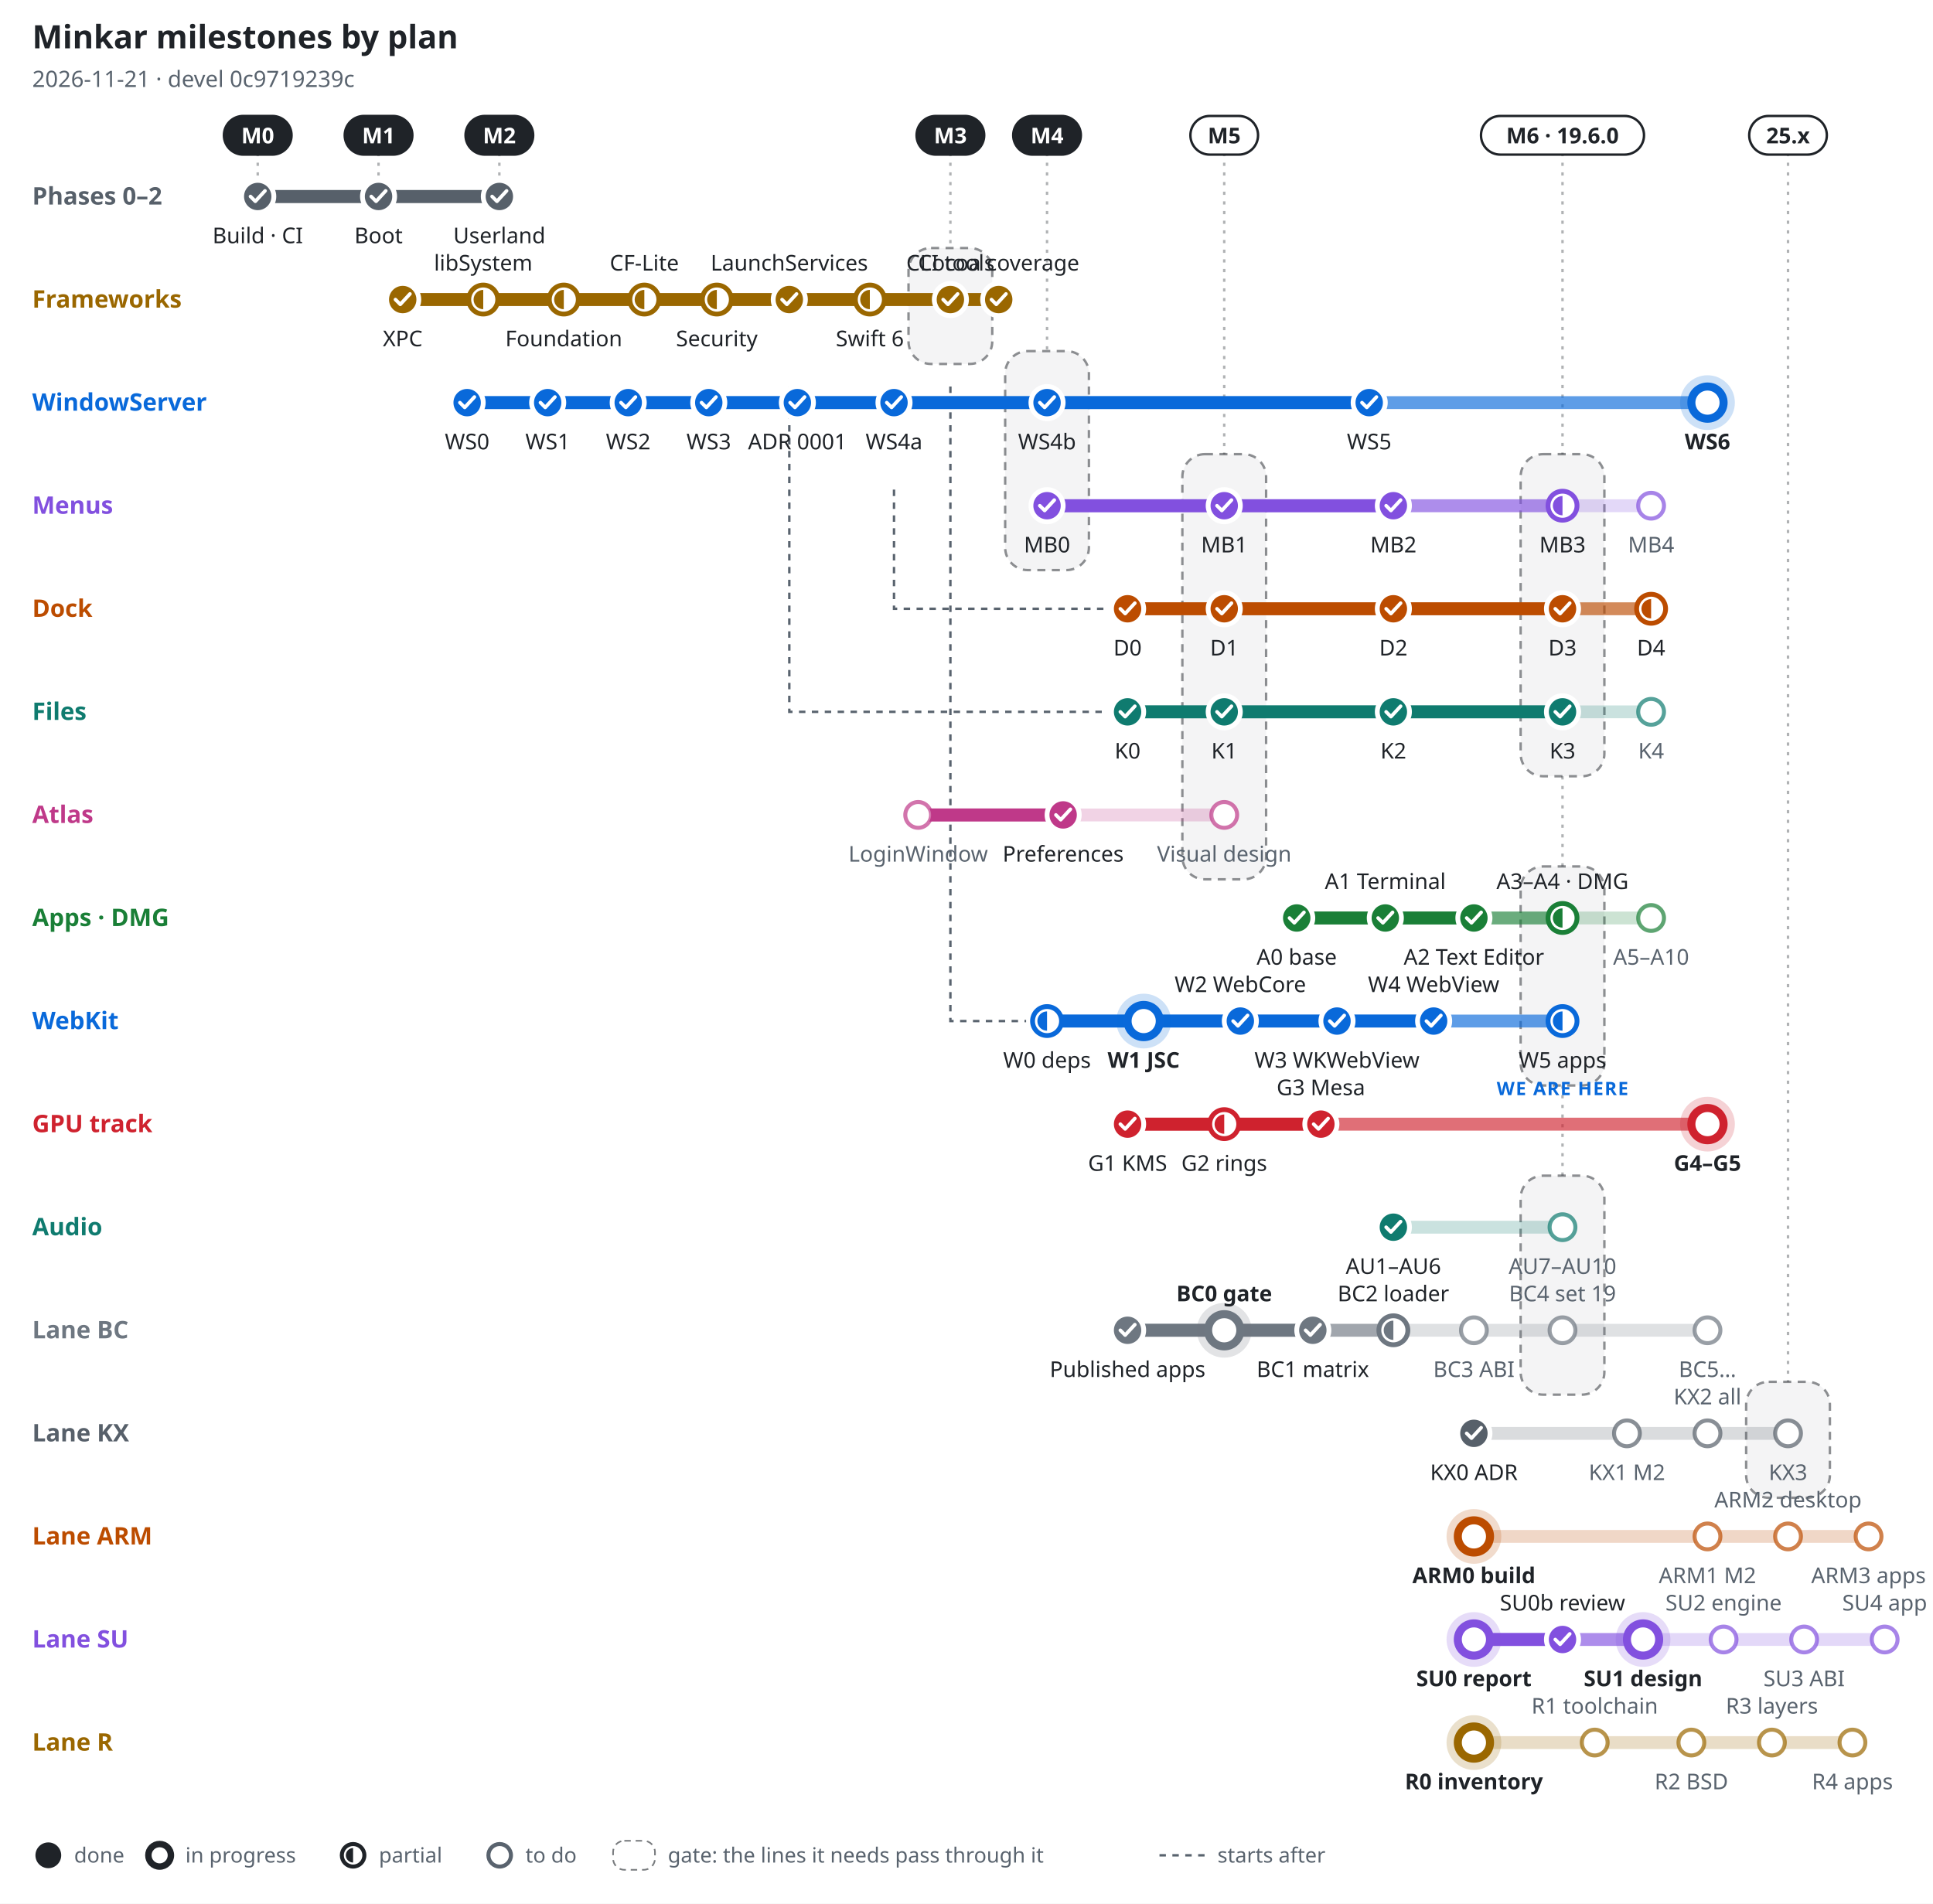
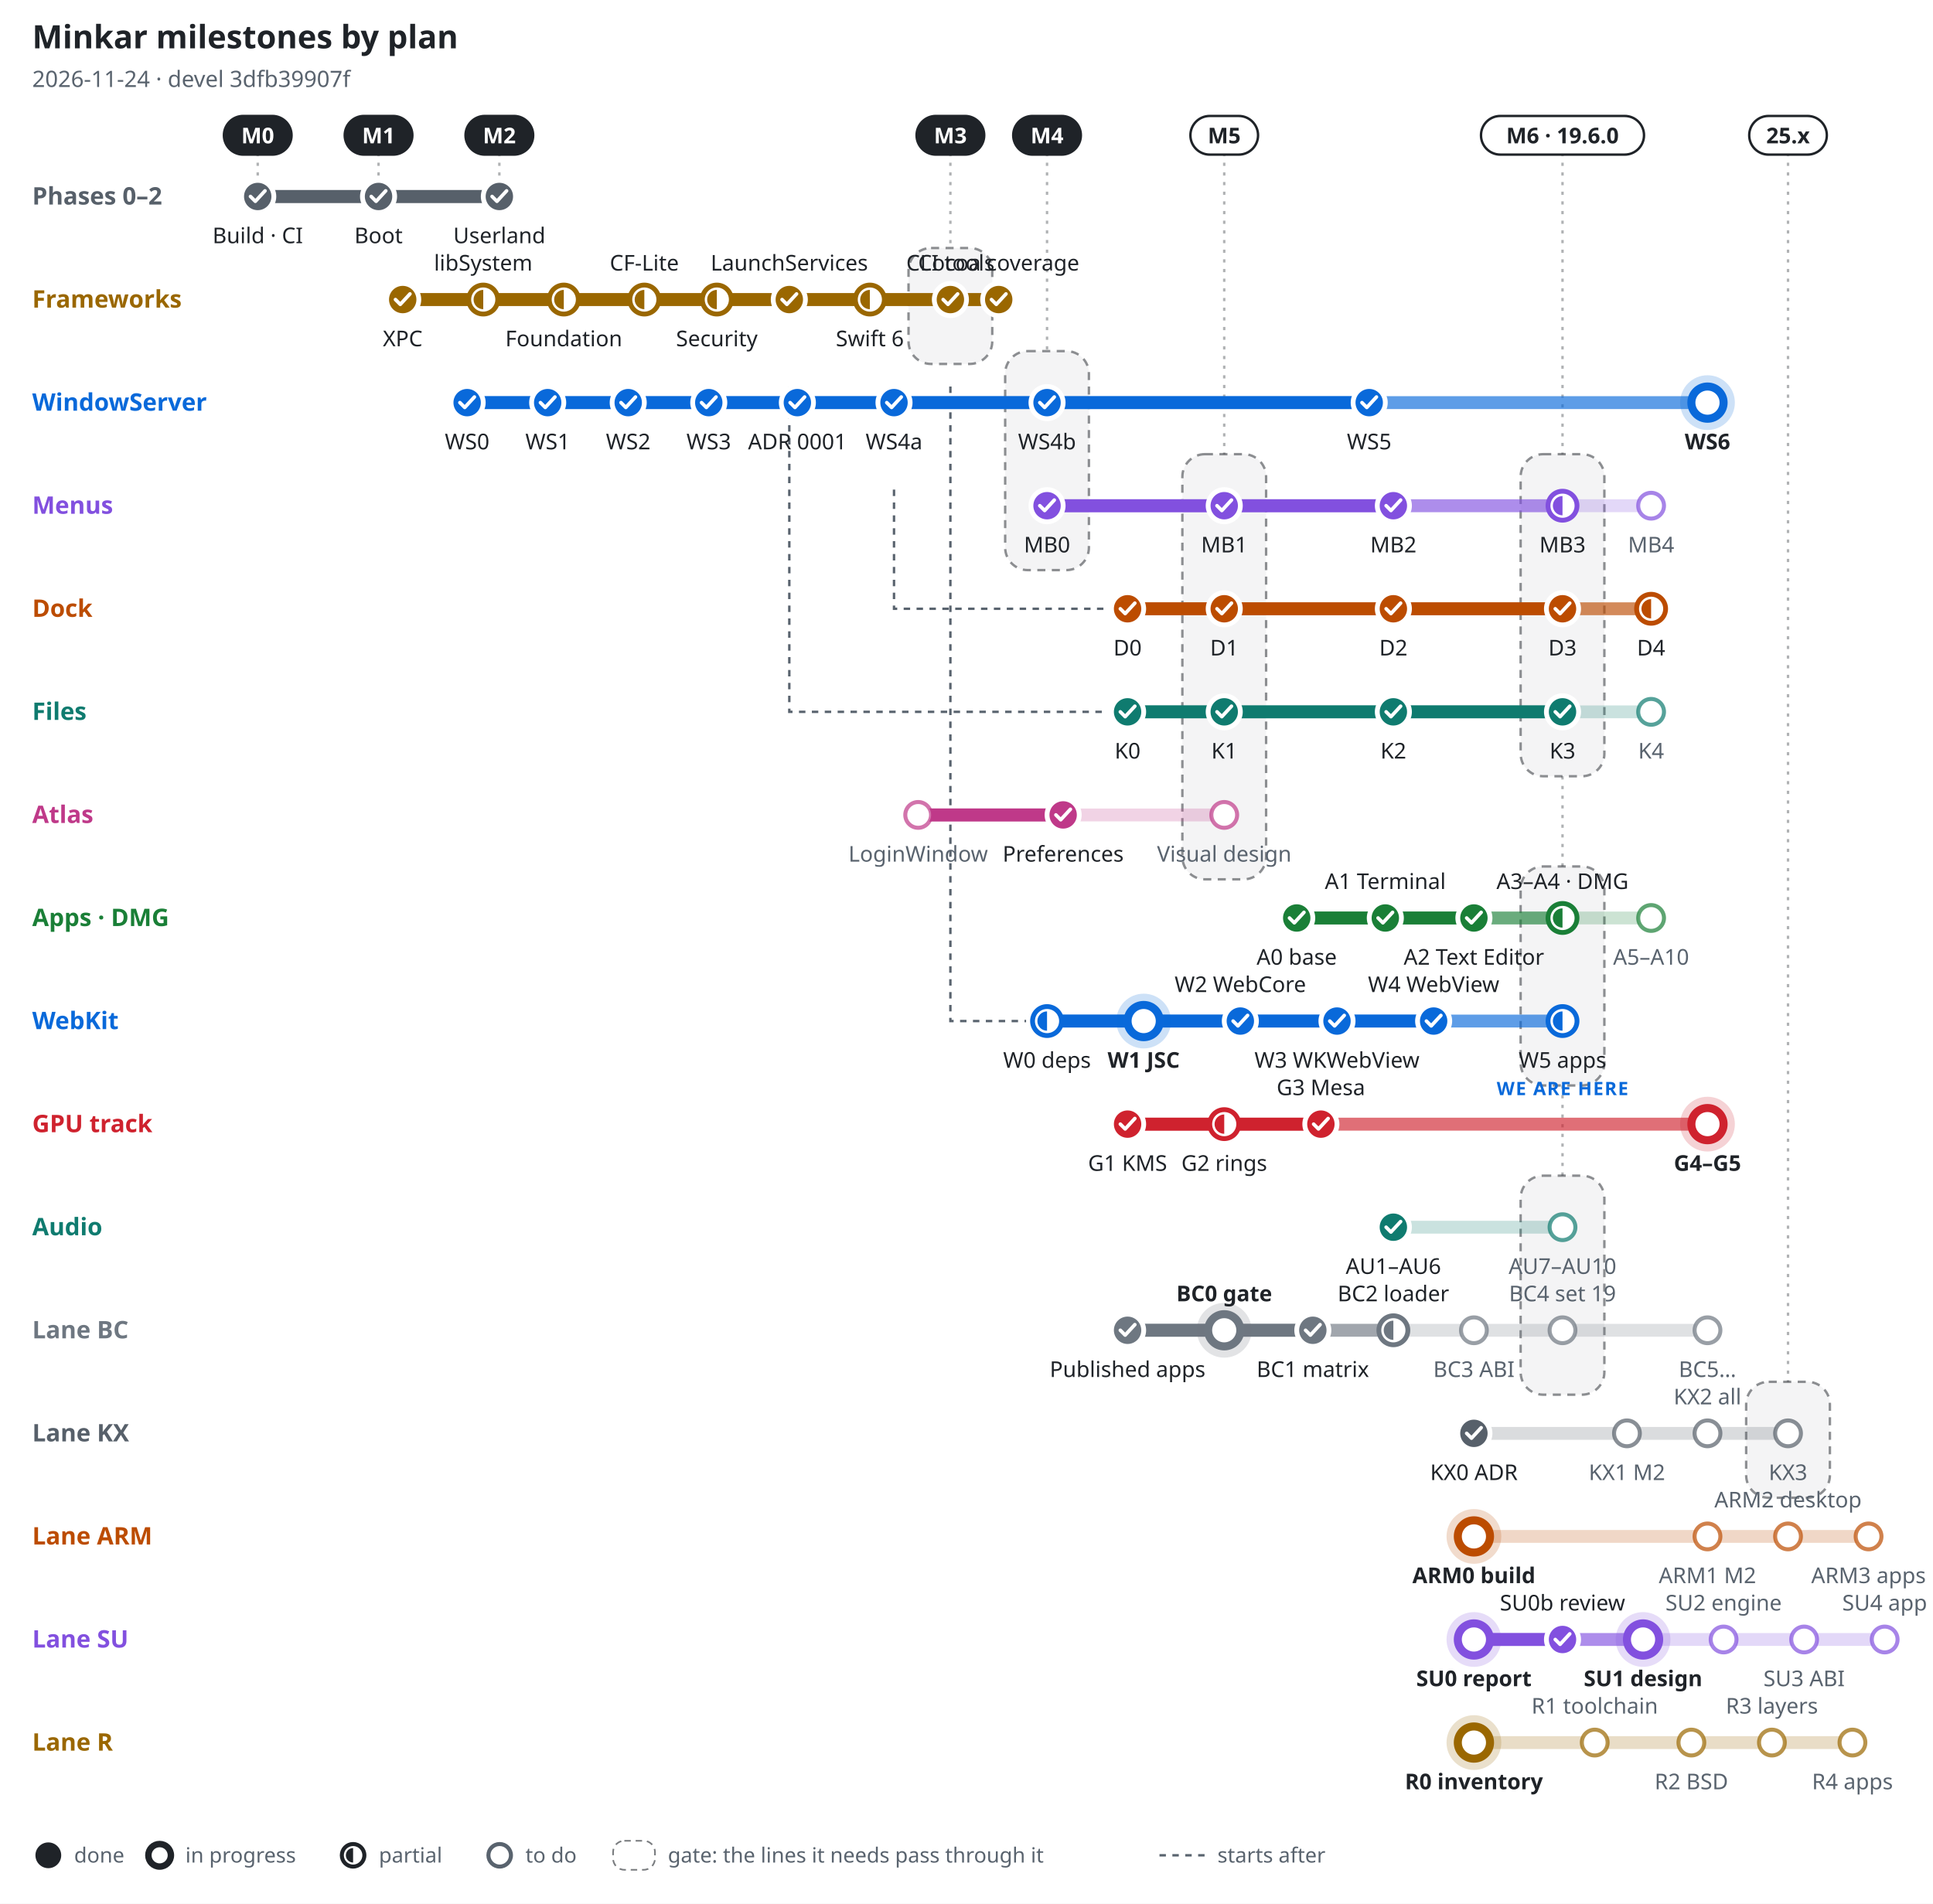
- <svg xmlns="http://www.w3.org/2000/svg" width="1200" height="1182" viewBox="0 0 1200 1182" font-family="-apple-system, BlinkMacSystemFont, 'Segoe UI', 'Noto Sans', Helvetica, Arial, sans-serif" role="img" aria-label="Minkar milestones by plan, 2026-11-21">
+ <svg xmlns="http://www.w3.org/2000/svg" width="1200" height="1182" viewBox="0 0 1200 1182" font-family="-apple-system, BlinkMacSystemFont, 'Segoe UI', 'Noto Sans', Helvetica, Arial, sans-serif" role="img" aria-label="Minkar milestones by plan, 2026-11-24">
  <rect width="1200" height="1182" fill="#ffffff" />
  <text x="20" y="30" font-size="20" font-weight="700" fill="#1f2328" text-anchor="start">Minkar milestones by plan</text>
-   <text x="20" y="54" font-size="14" font-weight="400" fill="#59636e" text-anchor="start">2026-11-21 · devel 0c9719239c</text>
+   <text x="20" y="54" font-size="14" font-weight="400" fill="#59636e" text-anchor="start">2026-11-24 · devel 3dfb39907f</text>
  <line x1="160" y1="95" x2="160" y2="110" stroke="#1f2328" stroke-opacity=".35" stroke-width="1.5" stroke-dasharray="2 4" />
  <rect x="139" y="72" width="42" height="24" rx="12" fill="#1f2328" stroke="#1f2328" stroke-width="1.5" />
  <text x="160" y="89" font-size="13.5" font-weight="700" fill="#ffffff" text-anchor="middle">M0</text>
  <line x1="235" y1="95" x2="235" y2="110" stroke="#1f2328" stroke-opacity=".35" stroke-width="1.5" stroke-dasharray="2 4" />
  <rect x="214" y="72" width="42" height="24" rx="12" fill="#1f2328" stroke="#1f2328" stroke-width="1.5" />
  <text x="235" y="89" font-size="13.5" font-weight="700" fill="#ffffff" text-anchor="middle">M1</text>
  <line x1="310" y1="95" x2="310" y2="110" stroke="#1f2328" stroke-opacity=".35" stroke-width="1.5" stroke-dasharray="2 4" />
  <rect x="289" y="72" width="42" height="24" rx="12" fill="#1f2328" stroke="#1f2328" stroke-width="1.5" />
  <text x="310" y="89" font-size="13.5" font-weight="700" fill="#ffffff" text-anchor="middle">M2</text>
  <line x1="590" y1="95" x2="590" y2="154" stroke="#1f2328" stroke-opacity=".35" stroke-width="1.5" stroke-dasharray="2 4" />
  <rect x="564" y="154" width="52" height="72" rx="14" fill="#1f2328" fill-opacity=".05" stroke="#1f2328" stroke-opacity=".5" stroke-width="1.5" stroke-dasharray="5 4" />
  <rect x="569" y="72" width="42" height="24" rx="12" fill="#1f2328" stroke="#1f2328" stroke-width="1.5" />
  <text x="590" y="89" font-size="13.5" font-weight="700" fill="#ffffff" text-anchor="middle">M3</text>
  <line x1="650" y1="95" x2="650" y2="218" stroke="#1f2328" stroke-opacity=".35" stroke-width="1.5" stroke-dasharray="2 4" />
  <rect x="624" y="218" width="52" height="136" rx="14" fill="#1f2328" fill-opacity=".05" stroke="#1f2328" stroke-opacity=".5" stroke-width="1.5" stroke-dasharray="5 4" />
  <rect x="629" y="72" width="42" height="24" rx="12" fill="#1f2328" stroke="#1f2328" stroke-width="1.5" />
  <text x="650" y="89" font-size="13.5" font-weight="700" fill="#ffffff" text-anchor="middle">M4</text>
  <line x1="760" y1="95" x2="760" y2="282" stroke="#1f2328" stroke-opacity=".35" stroke-width="1.5" stroke-dasharray="2 4" />
  <rect x="734" y="282" width="52" height="264" rx="14" fill="#1f2328" fill-opacity=".05" stroke="#1f2328" stroke-opacity=".5" stroke-width="1.5" stroke-dasharray="5 4" />
  <rect x="739" y="72" width="42" height="24" rx="12" fill="#ffffff" stroke="#1f2328" stroke-width="1.5" />
  <text x="760" y="89" font-size="13.5" font-weight="700" fill="#1f2328" text-anchor="middle">M5</text>
  <line x1="970" y1="95" x2="970" y2="282" stroke="#1f2328" stroke-opacity=".35" stroke-width="1.5" stroke-dasharray="2 4" />
  <rect x="944" y="282" width="52" height="200" rx="14" fill="#1f2328" fill-opacity=".05" stroke="#1f2328" stroke-opacity=".5" stroke-width="1.5" stroke-dasharray="5 4" />
  <line x1="970" y1="482" x2="970" y2="538" stroke="#1f2328" stroke-opacity=".35" stroke-width="1.5" stroke-dasharray="2 4" />
  <rect x="944" y="538" width="52" height="136" rx="14" fill="#1f2328" fill-opacity=".05" stroke="#1f2328" stroke-opacity=".5" stroke-width="1.5" stroke-dasharray="5 4" />
  <line x1="970" y1="674" x2="970" y2="730" stroke="#1f2328" stroke-opacity=".35" stroke-width="1.5" stroke-dasharray="2 4" />
  <rect x="944" y="730" width="52" height="136" rx="14" fill="#1f2328" fill-opacity=".05" stroke="#1f2328" stroke-opacity=".5" stroke-width="1.5" stroke-dasharray="5 4" />
  <rect x="919.4" y="72" width="101.2" height="24" rx="12" fill="#ffffff" stroke="#1f2328" stroke-width="1.5" />
  <text x="970" y="89" font-size="13.5" font-weight="700" fill="#1f2328" text-anchor="middle">M6 · 19.6.0</text>
  <line x1="1110" y1="95" x2="1110" y2="858" stroke="#1f2328" stroke-opacity=".35" stroke-width="1.5" stroke-dasharray="2 4" />
  <rect x="1084" y="858" width="52" height="72" rx="14" fill="#1f2328" fill-opacity=".05" stroke="#1f2328" stroke-opacity=".5" stroke-width="1.5" stroke-dasharray="5 4" />
  <rect x="1085.9" y="72" width="48.2" height="24" rx="12" fill="#ffffff" stroke="#1f2328" stroke-width="1.5" />
  <text x="1110" y="89" font-size="13.5" font-weight="700" fill="#1f2328" text-anchor="middle">25.x</text>
  <path d="M555 304 V378 H687" fill="none" stroke="#59636e" stroke-width="1.5" stroke-dasharray="4 4" />
  <path d="M490 240 V442 H687" fill="none" stroke="#59636e" stroke-width="1.5" stroke-dasharray="4 4" />
  <path d="M590 240 V634 H637" fill="none" stroke="#59636e" stroke-width="1.5" stroke-dasharray="4 4" />
  <text x="20" y="127" font-size="15" font-weight="700" fill="#57606a" text-anchor="start">Phases 0–2</text>
  <line x1="160" y1="122" x2="310" y2="122" stroke="#57606a" stroke-opacity=".22" stroke-width="8" stroke-linecap="round" />
  <line x1="160" y1="122" x2="310" y2="122" stroke="#57606a" stroke-opacity=".55" stroke-width="8" stroke-linecap="round" />
  <line x1="160" y1="122" x2="310" y2="122" stroke="#57606a" stroke-opacity="1" stroke-width="8" stroke-linecap="round" />
  <circle cx="160" cy="122" r="10" fill="#57606a" stroke="#ffffff" stroke-width="3" />
  <path d="M155.5 122 l3 3 l6 -6.5" fill="none" stroke="#ffffff" stroke-width="2.2" stroke-linecap="round" stroke-linejoin="round" />
  <text x="160" y="151" font-size="13.5" font-weight="500" fill="#1f2328" text-anchor="middle">Build · CI</text>
  <circle cx="235" cy="122" r="10" fill="#57606a" stroke="#ffffff" stroke-width="3" />
  <path d="M230.5 122 l3 3 l6 -6.5" fill="none" stroke="#ffffff" stroke-width="2.2" stroke-linecap="round" stroke-linejoin="round" />
  <text x="235" y="151" font-size="13.5" font-weight="500" fill="#1f2328" text-anchor="middle">Boot</text>
  <circle cx="310" cy="122" r="10" fill="#57606a" stroke="#ffffff" stroke-width="3" />
  <path d="M305.5 122 l3 3 l6 -6.5" fill="none" stroke="#ffffff" stroke-width="2.2" stroke-linecap="round" stroke-linejoin="round" />
  <text x="310" y="151" font-size="13.5" font-weight="500" fill="#1f2328" text-anchor="middle">Userland</text>
  <text x="20" y="191" font-size="15" font-weight="700" fill="#9a6700" text-anchor="start">Frameworks</text>
  <line x1="250" y1="186" x2="620" y2="186" stroke="#9a6700" stroke-opacity=".22" stroke-width="8" stroke-linecap="round" />
  <line x1="250" y1="186" x2="620" y2="186" stroke="#9a6700" stroke-opacity=".55" stroke-width="8" stroke-linecap="round" />
  <line x1="250" y1="186" x2="620" y2="186" stroke="#9a6700" stroke-opacity="1" stroke-width="8" stroke-linecap="round" />
  <circle cx="250" cy="186" r="10" fill="#9a6700" stroke="#ffffff" stroke-width="3" />
  <path d="M245.5 186 l3 3 l6 -6.5" fill="none" stroke="#ffffff" stroke-width="2.2" stroke-linecap="round" stroke-linejoin="round" />
  <text x="250" y="215" font-size="13.5" font-weight="500" fill="#1f2328" text-anchor="middle">XPC</text>
  <circle cx="300" cy="186" r="9" fill="#ffffff" stroke="#9a6700" stroke-width="3" />
  <path d="M300 180 A6 6 0 0 0 300 192 Z" fill="#9a6700" />
  <text x="300" y="168" font-size="13.5" font-weight="500" fill="#1f2328" text-anchor="middle">libSystem</text>
  <circle cx="350" cy="186" r="9" fill="#ffffff" stroke="#9a6700" stroke-width="3" />
  <path d="M350 180 A6 6 0 0 0 350 192 Z" fill="#9a6700" />
  <text x="350" y="215" font-size="13.5" font-weight="500" fill="#1f2328" text-anchor="middle">Foundation</text>
  <circle cx="400" cy="186" r="9" fill="#ffffff" stroke="#9a6700" stroke-width="3" />
  <path d="M400 180 A6 6 0 0 0 400 192 Z" fill="#9a6700" />
  <text x="400" y="168" font-size="13.5" font-weight="500" fill="#1f2328" text-anchor="middle">CF-Lite</text>
  <circle cx="445" cy="186" r="9" fill="#ffffff" stroke="#9a6700" stroke-width="3" />
  <path d="M445 180 A6 6 0 0 0 445 192 Z" fill="#9a6700" />
  <text x="445" y="215" font-size="13.5" font-weight="500" fill="#1f2328" text-anchor="middle">Security</text>
  <circle cx="490" cy="186" r="10" fill="#9a6700" stroke="#ffffff" stroke-width="3" />
  <path d="M485.5 186 l3 3 l6 -6.5" fill="none" stroke="#ffffff" stroke-width="2.2" stroke-linecap="round" stroke-linejoin="round" />
  <text x="490" y="168" font-size="13.5" font-weight="500" fill="#1f2328" text-anchor="middle">LaunchServices</text>
  <circle cx="540" cy="186" r="9" fill="#ffffff" stroke="#9a6700" stroke-width="3" />
  <path d="M540 180 A6 6 0 0 0 540 192 Z" fill="#9a6700" />
  <text x="540" y="215" font-size="13.5" font-weight="500" fill="#1f2328" text-anchor="middle">Swift 6</text>
  <circle cx="590" cy="186" r="10" fill="#9a6700" stroke="#ffffff" stroke-width="3" />
  <path d="M585.5 186 l3 3 l6 -6.5" fill="none" stroke="#ffffff" stroke-width="2.2" stroke-linecap="round" stroke-linejoin="round" />
  <text x="590" y="168" font-size="13.5" font-weight="500" fill="#1f2328" text-anchor="middle">CLI tools</text>
  <circle cx="620" cy="186" r="10" fill="#9a6700" stroke="#ffffff" stroke-width="3" />
  <path d="M615.5 186 l3 3 l6 -6.5" fill="none" stroke="#ffffff" stroke-width="2.2" stroke-linecap="round" stroke-linejoin="round" />
  <text x="620" y="168" font-size="13.5" font-weight="500" fill="#1f2328" text-anchor="middle">Cocoa coverage</text>
  <text x="20" y="255" font-size="15" font-weight="700" fill="#0969da" text-anchor="start">WindowServer</text>
  <line x1="290" y1="250" x2="1060" y2="250" stroke="#0969da" stroke-opacity=".22" stroke-width="8" stroke-linecap="round" />
  <line x1="290" y1="250" x2="1060" y2="250" stroke="#0969da" stroke-opacity=".55" stroke-width="8" stroke-linecap="round" />
  <line x1="290" y1="250" x2="850" y2="250" stroke="#0969da" stroke-opacity="1" stroke-width="8" stroke-linecap="round" />
  <circle cx="290" cy="250" r="10" fill="#0969da" stroke="#ffffff" stroke-width="3" />
  <path d="M285.5 250 l3 3 l6 -6.5" fill="none" stroke="#ffffff" stroke-width="2.2" stroke-linecap="round" stroke-linejoin="round" />
  <text x="290" y="279" font-size="13.5" font-weight="500" fill="#1f2328" text-anchor="middle">WS0</text>
  <circle cx="340" cy="250" r="10" fill="#0969da" stroke="#ffffff" stroke-width="3" />
  <path d="M335.5 250 l3 3 l6 -6.5" fill="none" stroke="#ffffff" stroke-width="2.2" stroke-linecap="round" stroke-linejoin="round" />
  <text x="340" y="279" font-size="13.5" font-weight="500" fill="#1f2328" text-anchor="middle">WS1</text>
  <circle cx="390" cy="250" r="10" fill="#0969da" stroke="#ffffff" stroke-width="3" />
  <path d="M385.5 250 l3 3 l6 -6.5" fill="none" stroke="#ffffff" stroke-width="2.2" stroke-linecap="round" stroke-linejoin="round" />
  <text x="390" y="279" font-size="13.5" font-weight="500" fill="#1f2328" text-anchor="middle">WS2</text>
  <circle cx="440" cy="250" r="10" fill="#0969da" stroke="#ffffff" stroke-width="3" />
  <path d="M435.5 250 l3 3 l6 -6.5" fill="none" stroke="#ffffff" stroke-width="2.2" stroke-linecap="round" stroke-linejoin="round" />
  <text x="440" y="279" font-size="13.5" font-weight="500" fill="#1f2328" text-anchor="middle">WS3</text>
  <circle cx="495" cy="250" r="10" fill="#0969da" stroke="#ffffff" stroke-width="3" />
  <path d="M490.5 250 l3 3 l6 -6.5" fill="none" stroke="#ffffff" stroke-width="2.2" stroke-linecap="round" stroke-linejoin="round" />
  <text x="495" y="279" font-size="13.5" font-weight="500" fill="#1f2328" text-anchor="middle">ADR 0001</text>
  <circle cx="555" cy="250" r="10" fill="#0969da" stroke="#ffffff" stroke-width="3" />
  <path d="M550.5 250 l3 3 l6 -6.5" fill="none" stroke="#ffffff" stroke-width="2.2" stroke-linecap="round" stroke-linejoin="round" />
  <text x="555" y="279" font-size="13.5" font-weight="500" fill="#1f2328" text-anchor="middle">WS4a</text>
  <circle cx="650" cy="250" r="10" fill="#0969da" stroke="#ffffff" stroke-width="3" />
  <path d="M645.5 250 l3 3 l6 -6.5" fill="none" stroke="#ffffff" stroke-width="2.2" stroke-linecap="round" stroke-linejoin="round" />
  <text x="650" y="279" font-size="13.5" font-weight="500" fill="#1f2328" text-anchor="middle">WS4b</text>
  <circle cx="850" cy="250" r="10" fill="#0969da" stroke="#ffffff" stroke-width="3" />
  <path d="M845.5 250 l3 3 l6 -6.5" fill="none" stroke="#ffffff" stroke-width="2.2" stroke-linecap="round" stroke-linejoin="round" />
  <text x="850" y="279" font-size="13.5" font-weight="500" fill="#1f2328" text-anchor="middle">WS5</text>
  <circle cx="1060" cy="250" r="17" fill="#0969da" fill-opacity=".2" />
  <circle cx="1060" cy="250" r="10" fill="#ffffff" stroke="#0969da" stroke-width="5" />
  <text x="1060" y="279" font-size="13.5" font-weight="700" fill="#1f2328" text-anchor="middle">WS6</text>
  <text x="20" y="319" font-size="15" font-weight="700" fill="#8250df" text-anchor="start">Menus</text>
  <line x1="650" y1="314" x2="1025" y2="314" stroke="#8250df" stroke-opacity=".22" stroke-width="8" stroke-linecap="round" />
  <line x1="650" y1="314" x2="970" y2="314" stroke="#8250df" stroke-opacity=".55" stroke-width="8" stroke-linecap="round" />
  <line x1="650" y1="314" x2="865" y2="314" stroke="#8250df" stroke-opacity="1" stroke-width="8" stroke-linecap="round" />
  <circle cx="650" cy="314" r="10" fill="#8250df" stroke="#ffffff" stroke-width="3" />
  <path d="M645.5 314 l3 3 l6 -6.5" fill="none" stroke="#ffffff" stroke-width="2.2" stroke-linecap="round" stroke-linejoin="round" />
  <text x="650" y="343" font-size="13.5" font-weight="500" fill="#1f2328" text-anchor="middle">MB0</text>
  <circle cx="760" cy="314" r="10" fill="#8250df" stroke="#ffffff" stroke-width="3" />
  <path d="M755.5 314 l3 3 l6 -6.5" fill="none" stroke="#ffffff" stroke-width="2.2" stroke-linecap="round" stroke-linejoin="round" />
  <text x="760" y="343" font-size="13.5" font-weight="500" fill="#1f2328" text-anchor="middle">MB1</text>
  <circle cx="865" cy="314" r="10" fill="#8250df" stroke="#ffffff" stroke-width="3" />
  <path d="M860.5 314 l3 3 l6 -6.5" fill="none" stroke="#ffffff" stroke-width="2.2" stroke-linecap="round" stroke-linejoin="round" />
  <text x="865" y="343" font-size="13.5" font-weight="500" fill="#1f2328" text-anchor="middle">MB2</text>
  <circle cx="970" cy="314" r="9" fill="#ffffff" stroke="#8250df" stroke-width="3" />
  <path d="M970 308 A6 6 0 0 0 970 320 Z" fill="#8250df" />
  <text x="970" y="343" font-size="13.5" font-weight="500" fill="#1f2328" text-anchor="middle">MB3</text>
  <circle cx="1025" cy="314" r="8" fill="#ffffff" stroke="#8250df" stroke-opacity=".7" stroke-width="2.5" />
  <text x="1025" y="343" font-size="13.5" font-weight="500" fill="#59636e" text-anchor="middle">MB4</text>
  <text x="20" y="383" font-size="15" font-weight="700" fill="#bc4c00" text-anchor="start">Dock</text>
  <line x1="700" y1="378" x2="1025" y2="378" stroke="#bc4c00" stroke-opacity=".22" stroke-width="8" stroke-linecap="round" />
  <line x1="700" y1="378" x2="1025" y2="378" stroke="#bc4c00" stroke-opacity=".55" stroke-width="8" stroke-linecap="round" />
  <line x1="700" y1="378" x2="970" y2="378" stroke="#bc4c00" stroke-opacity="1" stroke-width="8" stroke-linecap="round" />
  <circle cx="700" cy="378" r="10" fill="#bc4c00" stroke="#ffffff" stroke-width="3" />
  <path d="M695.5 378 l3 3 l6 -6.5" fill="none" stroke="#ffffff" stroke-width="2.2" stroke-linecap="round" stroke-linejoin="round" />
  <text x="700" y="407" font-size="13.5" font-weight="500" fill="#1f2328" text-anchor="middle">D0</text>
  <circle cx="760" cy="378" r="10" fill="#bc4c00" stroke="#ffffff" stroke-width="3" />
  <path d="M755.5 378 l3 3 l6 -6.5" fill="none" stroke="#ffffff" stroke-width="2.2" stroke-linecap="round" stroke-linejoin="round" />
  <text x="760" y="407" font-size="13.5" font-weight="500" fill="#1f2328" text-anchor="middle">D1</text>
  <circle cx="865" cy="378" r="10" fill="#bc4c00" stroke="#ffffff" stroke-width="3" />
  <path d="M860.5 378 l3 3 l6 -6.5" fill="none" stroke="#ffffff" stroke-width="2.2" stroke-linecap="round" stroke-linejoin="round" />
  <text x="865" y="407" font-size="13.5" font-weight="500" fill="#1f2328" text-anchor="middle">D2</text>
  <circle cx="970" cy="378" r="10" fill="#bc4c00" stroke="#ffffff" stroke-width="3" />
  <path d="M965.5 378 l3 3 l6 -6.5" fill="none" stroke="#ffffff" stroke-width="2.2" stroke-linecap="round" stroke-linejoin="round" />
  <text x="970" y="407" font-size="13.5" font-weight="500" fill="#1f2328" text-anchor="middle">D3</text>
  <circle cx="1025" cy="378" r="9" fill="#ffffff" stroke="#bc4c00" stroke-width="3" />
  <path d="M1025 372 A6 6 0 0 0 1025 384 Z" fill="#bc4c00" />
  <text x="1025" y="407" font-size="13.5" font-weight="500" fill="#1f2328" text-anchor="middle">D4</text>
  <text x="20" y="447" font-size="15" font-weight="700" fill="#0f7b6f" text-anchor="start">Files</text>
  <line x1="700" y1="442" x2="1025" y2="442" stroke="#0f7b6f" stroke-opacity=".22" stroke-width="8" stroke-linecap="round" />
  <line x1="700" y1="442" x2="970" y2="442" stroke="#0f7b6f" stroke-opacity=".55" stroke-width="8" stroke-linecap="round" />
  <line x1="700" y1="442" x2="970" y2="442" stroke="#0f7b6f" stroke-opacity="1" stroke-width="8" stroke-linecap="round" />
  <circle cx="700" cy="442" r="10" fill="#0f7b6f" stroke="#ffffff" stroke-width="3" />
  <path d="M695.5 442 l3 3 l6 -6.5" fill="none" stroke="#ffffff" stroke-width="2.2" stroke-linecap="round" stroke-linejoin="round" />
  <text x="700" y="471" font-size="13.5" font-weight="500" fill="#1f2328" text-anchor="middle">K0</text>
  <circle cx="760" cy="442" r="10" fill="#0f7b6f" stroke="#ffffff" stroke-width="3" />
  <path d="M755.5 442 l3 3 l6 -6.5" fill="none" stroke="#ffffff" stroke-width="2.2" stroke-linecap="round" stroke-linejoin="round" />
  <text x="760" y="471" font-size="13.5" font-weight="500" fill="#1f2328" text-anchor="middle">K1</text>
  <circle cx="865" cy="442" r="10" fill="#0f7b6f" stroke="#ffffff" stroke-width="3" />
  <path d="M860.5 442 l3 3 l6 -6.5" fill="none" stroke="#ffffff" stroke-width="2.2" stroke-linecap="round" stroke-linejoin="round" />
  <text x="865" y="471" font-size="13.5" font-weight="500" fill="#1f2328" text-anchor="middle">K2</text>
  <circle cx="970" cy="442" r="10" fill="#0f7b6f" stroke="#ffffff" stroke-width="3" />
  <path d="M965.5 442 l3 3 l6 -6.5" fill="none" stroke="#ffffff" stroke-width="2.2" stroke-linecap="round" stroke-linejoin="round" />
  <text x="970" y="471" font-size="13.5" font-weight="500" fill="#1f2328" text-anchor="middle">K3</text>
  <circle cx="1025" cy="442" r="8" fill="#ffffff" stroke="#0f7b6f" stroke-opacity=".7" stroke-width="2.5" />
  <text x="1025" y="471" font-size="13.5" font-weight="500" fill="#59636e" text-anchor="middle">K4</text>
  <text x="20" y="511" font-size="15" font-weight="700" fill="#bf3989" text-anchor="start">Atlas</text>
  <line x1="570" y1="506" x2="760" y2="506" stroke="#bf3989" stroke-opacity=".22" stroke-width="8" stroke-linecap="round" />
  <line x1="570" y1="506" x2="660" y2="506" stroke="#bf3989" stroke-opacity=".55" stroke-width="8" stroke-linecap="round" />
  <line x1="570" y1="506" x2="660" y2="506" stroke="#bf3989" stroke-opacity="1" stroke-width="8" stroke-linecap="round" />
  <circle cx="570" cy="506" r="8" fill="#ffffff" stroke="#bf3989" stroke-opacity=".7" stroke-width="2.5" />
  <text x="570" y="535" font-size="13.5" font-weight="500" fill="#59636e" text-anchor="middle">LoginWindow</text>
  <circle cx="660" cy="506" r="10" fill="#bf3989" stroke="#ffffff" stroke-width="3" />
  <path d="M655.5 506 l3 3 l6 -6.5" fill="none" stroke="#ffffff" stroke-width="2.2" stroke-linecap="round" stroke-linejoin="round" />
  <text x="660" y="535" font-size="13.5" font-weight="500" fill="#1f2328" text-anchor="middle">Preferences</text>
  <circle cx="760" cy="506" r="8" fill="#ffffff" stroke="#bf3989" stroke-opacity=".7" stroke-width="2.5" />
  <text x="760" y="535" font-size="13.5" font-weight="500" fill="#59636e" text-anchor="middle">Visual design</text>
  <text x="20" y="575" font-size="15" font-weight="700" fill="#1a7f37" text-anchor="start">Apps · DMG</text>
  <line x1="805" y1="570" x2="1025" y2="570" stroke="#1a7f37" stroke-opacity=".22" stroke-width="8" stroke-linecap="round" />
  <line x1="805" y1="570" x2="970" y2="570" stroke="#1a7f37" stroke-opacity=".55" stroke-width="8" stroke-linecap="round" />
  <line x1="805" y1="570" x2="915" y2="570" stroke="#1a7f37" stroke-opacity="1" stroke-width="8" stroke-linecap="round" />
  <circle cx="805" cy="570" r="10" fill="#1a7f37" stroke="#ffffff" stroke-width="3" />
  <path d="M800.5 570 l3 3 l6 -6.5" fill="none" stroke="#ffffff" stroke-width="2.2" stroke-linecap="round" stroke-linejoin="round" />
  <text x="805" y="599" font-size="13.5" font-weight="500" fill="#1f2328" text-anchor="middle">A0 base</text>
  <circle cx="860" cy="570" r="10" fill="#1a7f37" stroke="#ffffff" stroke-width="3" />
  <path d="M855.5 570 l3 3 l6 -6.5" fill="none" stroke="#ffffff" stroke-width="2.2" stroke-linecap="round" stroke-linejoin="round" />
  <text x="860" y="552" font-size="13.5" font-weight="500" fill="#1f2328" text-anchor="middle">A1 Terminal</text>
  <circle cx="915" cy="570" r="10" fill="#1a7f37" stroke="#ffffff" stroke-width="3" />
  <path d="M910.5 570 l3 3 l6 -6.5" fill="none" stroke="#ffffff" stroke-width="2.2" stroke-linecap="round" stroke-linejoin="round" />
  <text x="915" y="599" font-size="13.5" font-weight="500" fill="#1f2328" text-anchor="middle">A2 Text Editor</text>
  <circle cx="970" cy="570" r="9" fill="#ffffff" stroke="#1a7f37" stroke-width="3" />
  <path d="M970 564 A6 6 0 0 0 970 576 Z" fill="#1a7f37" />
  <text x="970" y="552" font-size="13.5" font-weight="500" fill="#1f2328" text-anchor="middle">A3–A4 · DMG</text>
  <circle cx="1025" cy="570" r="8" fill="#ffffff" stroke="#1a7f37" stroke-opacity=".7" stroke-width="2.5" />
  <text x="1025" y="599" font-size="13.5" font-weight="500" fill="#59636e" text-anchor="middle">A5–A10</text>
  <text x="20" y="639" font-size="15" font-weight="700" fill="#0969da" text-anchor="start">WebKit</text>
  <line x1="650" y1="634" x2="970" y2="634" stroke="#0969da" stroke-opacity=".22" stroke-width="8" stroke-linecap="round" />
  <line x1="650" y1="634" x2="970" y2="634" stroke="#0969da" stroke-opacity=".55" stroke-width="8" stroke-linecap="round" />
  <line x1="650" y1="634" x2="890" y2="634" stroke="#0969da" stroke-opacity="1" stroke-width="8" stroke-linecap="round" />
  <circle cx="650" cy="634" r="9" fill="#ffffff" stroke="#0969da" stroke-width="3" />
  <path d="M650 628 A6 6 0 0 0 650 640 Z" fill="#0969da" />
  <text x="650" y="663" font-size="13.5" font-weight="500" fill="#1f2328" text-anchor="middle">W0 deps</text>
  <circle cx="710" cy="634" r="17" fill="#0969da" fill-opacity=".2" />
  <circle cx="710" cy="634" r="10" fill="#ffffff" stroke="#0969da" stroke-width="5" />
  <text x="710" y="663" font-size="13.5" font-weight="700" fill="#1f2328" text-anchor="middle">W1 JSC</text>
  <circle cx="770" cy="634" r="10" fill="#0969da" stroke="#ffffff" stroke-width="3" />
  <path d="M765.5 634 l3 3 l6 -6.5" fill="none" stroke="#ffffff" stroke-width="2.2" stroke-linecap="round" stroke-linejoin="round" />
  <text x="770" y="616" font-size="13.5" font-weight="500" fill="#1f2328" text-anchor="middle">W2 WebCore</text>
  <circle cx="830" cy="634" r="10" fill="#0969da" stroke="#ffffff" stroke-width="3" />
  <path d="M825.5 634 l3 3 l6 -6.5" fill="none" stroke="#ffffff" stroke-width="2.2" stroke-linecap="round" stroke-linejoin="round" />
  <text x="830" y="663" font-size="13.5" font-weight="500" fill="#1f2328" text-anchor="middle">W3 WKWebView</text>
  <circle cx="890" cy="634" r="10" fill="#0969da" stroke="#ffffff" stroke-width="3" />
  <path d="M885.5 634 l3 3 l6 -6.5" fill="none" stroke="#ffffff" stroke-width="2.2" stroke-linecap="round" stroke-linejoin="round" />
  <text x="890" y="616" font-size="13.5" font-weight="500" fill="#1f2328" text-anchor="middle">W4 WebView</text>
  <circle cx="970" cy="634" r="9" fill="#ffffff" stroke="#0969da" stroke-width="3" />
  <path d="M970 628 A6 6 0 0 0 970 640 Z" fill="#0969da" />
  <text x="970" y="663" font-size="13.5" font-weight="500" fill="#1f2328" text-anchor="middle">W5 apps</text>
  <text x="970" y="680" font-size="11.5" font-weight="800" fill="#0969da" text-anchor="middle" letter-spacing=".06em">WE ARE HERE</text>
  <text x="20" y="703" font-size="15" font-weight="700" fill="#cf222e" text-anchor="start">GPU track</text>
  <line x1="700" y1="698" x2="1060" y2="698" stroke="#cf222e" stroke-opacity=".22" stroke-width="8" stroke-linecap="round" />
  <line x1="700" y1="698" x2="1060" y2="698" stroke="#cf222e" stroke-opacity=".55" stroke-width="8" stroke-linecap="round" />
  <line x1="700" y1="698" x2="820" y2="698" stroke="#cf222e" stroke-opacity="1" stroke-width="8" stroke-linecap="round" />
  <circle cx="700" cy="698" r="10" fill="#cf222e" stroke="#ffffff" stroke-width="3" />
  <path d="M695.5 698 l3 3 l6 -6.5" fill="none" stroke="#ffffff" stroke-width="2.2" stroke-linecap="round" stroke-linejoin="round" />
  <text x="700" y="727" font-size="13.5" font-weight="500" fill="#1f2328" text-anchor="middle">G1 KMS</text>
  <circle cx="760" cy="698" r="9" fill="#ffffff" stroke="#cf222e" stroke-width="3" />
  <path d="M760 692 A6 6 0 0 0 760 704 Z" fill="#cf222e" />
  <text x="760" y="727" font-size="13.5" font-weight="500" fill="#1f2328" text-anchor="middle">G2 rings</text>
  <circle cx="820" cy="698" r="10" fill="#cf222e" stroke="#ffffff" stroke-width="3" />
  <path d="M815.5 698 l3 3 l6 -6.5" fill="none" stroke="#ffffff" stroke-width="2.2" stroke-linecap="round" stroke-linejoin="round" />
  <text x="820" y="680" font-size="13.5" font-weight="500" fill="#1f2328" text-anchor="middle">G3 Mesa</text>
  <circle cx="1060" cy="698" r="17" fill="#cf222e" fill-opacity=".2" />
  <circle cx="1060" cy="698" r="10" fill="#ffffff" stroke="#cf222e" stroke-width="5" />
  <text x="1060" y="727" font-size="13.5" font-weight="700" fill="#1f2328" text-anchor="middle">G4–G5</text>
  <text x="20" y="767" font-size="15" font-weight="700" fill="#0f7b6f" text-anchor="start">Audio</text>
  <line x1="865" y1="762" x2="970" y2="762" stroke="#0f7b6f" stroke-opacity=".22" stroke-width="8" stroke-linecap="round" />
  <line x1="865" y1="762" x2="865" y2="762" stroke="#0f7b6f" stroke-opacity=".55" stroke-width="8" stroke-linecap="round" />
  <line x1="865" y1="762" x2="865" y2="762" stroke="#0f7b6f" stroke-opacity="1" stroke-width="8" stroke-linecap="round" />
  <circle cx="865" cy="762" r="10" fill="#0f7b6f" stroke="#ffffff" stroke-width="3" />
  <path d="M860.5 762 l3 3 l6 -6.5" fill="none" stroke="#ffffff" stroke-width="2.2" stroke-linecap="round" stroke-linejoin="round" />
  <text x="865" y="791" font-size="13.5" font-weight="500" fill="#1f2328" text-anchor="middle">AU1–AU6</text>
  <circle cx="970" cy="762" r="8" fill="#ffffff" stroke="#0f7b6f" stroke-opacity=".7" stroke-width="2.5" />
  <text x="970" y="791" font-size="13.5" font-weight="500" fill="#59636e" text-anchor="middle">AU7–AU10</text>
  <text x="20" y="831" font-size="15" font-weight="700" fill="#6e7781" text-anchor="start">Lane BC</text>
  <line x1="700" y1="826" x2="1060" y2="826" stroke="#6e7781" stroke-opacity=".22" stroke-width="8" stroke-linecap="round" />
  <line x1="700" y1="826" x2="865" y2="826" stroke="#6e7781" stroke-opacity=".55" stroke-width="8" stroke-linecap="round" />
  <line x1="700" y1="826" x2="815" y2="826" stroke="#6e7781" stroke-opacity="1" stroke-width="8" stroke-linecap="round" />
  <circle cx="700" cy="826" r="10" fill="#6e7781" stroke="#ffffff" stroke-width="3" />
  <path d="M695.5 826 l3 3 l6 -6.5" fill="none" stroke="#ffffff" stroke-width="2.2" stroke-linecap="round" stroke-linejoin="round" />
  <text x="700" y="855" font-size="13.5" font-weight="500" fill="#1f2328" text-anchor="middle">Published apps</text>
  <circle cx="760" cy="826" r="17" fill="#6e7781" fill-opacity=".2" />
  <circle cx="760" cy="826" r="10" fill="#ffffff" stroke="#6e7781" stroke-width="5" />
  <text x="760" y="808" font-size="13.5" font-weight="700" fill="#1f2328" text-anchor="middle">BC0 gate</text>
  <circle cx="815" cy="826" r="10" fill="#6e7781" stroke="#ffffff" stroke-width="3" />
  <path d="M810.5 826 l3 3 l6 -6.5" fill="none" stroke="#ffffff" stroke-width="2.2" stroke-linecap="round" stroke-linejoin="round" />
  <text x="815" y="855" font-size="13.5" font-weight="500" fill="#1f2328" text-anchor="middle">BC1 matrix</text>
  <circle cx="865" cy="826" r="9" fill="#ffffff" stroke="#6e7781" stroke-width="3" />
  <path d="M865 820 A6 6 0 0 0 865 832 Z" fill="#6e7781" />
  <text x="865" y="808" font-size="13.5" font-weight="500" fill="#1f2328" text-anchor="middle">BC2 loader</text>
  <circle cx="915" cy="826" r="8" fill="#ffffff" stroke="#6e7781" stroke-opacity=".7" stroke-width="2.5" />
  <text x="915" y="855" font-size="13.5" font-weight="500" fill="#59636e" text-anchor="middle">BC3 ABI</text>
  <circle cx="970" cy="826" r="8" fill="#ffffff" stroke="#6e7781" stroke-opacity=".7" stroke-width="2.5" />
  <text x="970" y="808" font-size="13.5" font-weight="500" fill="#59636e" text-anchor="middle">BC4 set 19</text>
  <circle cx="1060" cy="826" r="8" fill="#ffffff" stroke="#6e7781" stroke-opacity=".7" stroke-width="2.5" />
  <text x="1060" y="855" font-size="13.5" font-weight="500" fill="#59636e" text-anchor="middle">BC5…</text>
  <text x="20" y="895" font-size="15" font-weight="700" fill="#57606a" text-anchor="start">Lane KX</text>
  <line x1="915" y1="890" x2="1110" y2="890" stroke="#57606a" stroke-opacity=".22" stroke-width="8" stroke-linecap="round" />
  <line x1="915" y1="890" x2="915" y2="890" stroke="#57606a" stroke-opacity=".55" stroke-width="8" stroke-linecap="round" />
  <line x1="915" y1="890" x2="915" y2="890" stroke="#57606a" stroke-opacity="1" stroke-width="8" stroke-linecap="round" />
  <circle cx="915" cy="890" r="10" fill="#57606a" stroke="#ffffff" stroke-width="3" />
  <path d="M910.5 890 l3 3 l6 -6.5" fill="none" stroke="#ffffff" stroke-width="2.2" stroke-linecap="round" stroke-linejoin="round" />
  <text x="915" y="919" font-size="13.5" font-weight="500" fill="#1f2328" text-anchor="middle">KX0 ADR</text>
  <circle cx="1010" cy="890" r="8" fill="#ffffff" stroke="#57606a" stroke-opacity=".7" stroke-width="2.5" />
  <text x="1010" y="919" font-size="13.5" font-weight="500" fill="#59636e" text-anchor="middle">KX1 M2</text>
  <circle cx="1060" cy="890" r="8" fill="#ffffff" stroke="#57606a" stroke-opacity=".7" stroke-width="2.5" />
  <text x="1060" y="872" font-size="13.5" font-weight="500" fill="#59636e" text-anchor="middle">KX2 all</text>
  <circle cx="1110" cy="890" r="8" fill="#ffffff" stroke="#57606a" stroke-opacity=".7" stroke-width="2.5" />
  <text x="1110" y="919" font-size="13.5" font-weight="500" fill="#59636e" text-anchor="middle">KX3</text>
  <text x="20" y="959" font-size="15" font-weight="700" fill="#bc4c00" text-anchor="start">Lane ARM</text>
  <line x1="915" y1="954" x2="1160" y2="954" stroke="#bc4c00" stroke-opacity=".22" stroke-width="8" stroke-linecap="round" />
  <line x1="915" y1="954" x2="915" y2="954" stroke="#bc4c00" stroke-opacity=".55" stroke-width="8" stroke-linecap="round" />
  <circle cx="915" cy="954" r="17" fill="#bc4c00" fill-opacity=".2" />
  <circle cx="915" cy="954" r="10" fill="#ffffff" stroke="#bc4c00" stroke-width="5" />
  <text x="915" y="983" font-size="13.5" font-weight="700" fill="#1f2328" text-anchor="middle">ARM0 build</text>
  <circle cx="1060" cy="954" r="8" fill="#ffffff" stroke="#bc4c00" stroke-opacity=".7" stroke-width="2.5" />
  <text x="1060" y="983" font-size="13.5" font-weight="500" fill="#59636e" text-anchor="middle">ARM1 M2</text>
  <circle cx="1110" cy="954" r="8" fill="#ffffff" stroke="#bc4c00" stroke-opacity=".7" stroke-width="2.5" />
  <text x="1110" y="936" font-size="13.5" font-weight="500" fill="#59636e" text-anchor="middle">ARM2 desktop</text>
  <circle cx="1160" cy="954" r="8" fill="#ffffff" stroke="#bc4c00" stroke-opacity=".7" stroke-width="2.5" />
  <text x="1160" y="983" font-size="13.5" font-weight="500" fill="#59636e" text-anchor="middle">ARM3 apps</text>
  <text x="20" y="1023" font-size="15" font-weight="700" fill="#8250df" text-anchor="start">Lane SU</text>
  <line x1="915" y1="1018" x2="1170" y2="1018" stroke="#8250df" stroke-opacity=".22" stroke-width="8" stroke-linecap="round" />
  <line x1="915" y1="1018" x2="1020" y2="1018" stroke="#8250df" stroke-opacity=".55" stroke-width="8" stroke-linecap="round" />
  <line x1="915" y1="1018" x2="970" y2="1018" stroke="#8250df" stroke-opacity="1" stroke-width="8" stroke-linecap="round" />
  <circle cx="915" cy="1018" r="17" fill="#8250df" fill-opacity=".2" />
  <circle cx="915" cy="1018" r="10" fill="#ffffff" stroke="#8250df" stroke-width="5" />
  <text x="915" y="1047" font-size="13.5" font-weight="700" fill="#1f2328" text-anchor="middle">SU0 report</text>
  <circle cx="970" cy="1018" r="10" fill="#8250df" stroke="#ffffff" stroke-width="3" />
  <path d="M965.5 1018 l3 3 l6 -6.5" fill="none" stroke="#ffffff" stroke-width="2.2" stroke-linecap="round" stroke-linejoin="round" />
  <text x="970" y="1000" font-size="13.5" font-weight="500" fill="#1f2328" text-anchor="middle">SU0b review</text>
  <circle cx="1020" cy="1018" r="17" fill="#8250df" fill-opacity=".2" />
  <circle cx="1020" cy="1018" r="10" fill="#ffffff" stroke="#8250df" stroke-width="5" />
  <text x="1020" y="1047" font-size="13.5" font-weight="700" fill="#1f2328" text-anchor="middle">SU1 design</text>
  <circle cx="1070" cy="1018" r="8" fill="#ffffff" stroke="#8250df" stroke-opacity=".7" stroke-width="2.5" />
  <text x="1070" y="1000" font-size="13.5" font-weight="500" fill="#59636e" text-anchor="middle">SU2 engine</text>
  <circle cx="1120" cy="1018" r="8" fill="#ffffff" stroke="#8250df" stroke-opacity=".7" stroke-width="2.5" />
  <text x="1120" y="1047" font-size="13.5" font-weight="500" fill="#59636e" text-anchor="middle">SU3 ABI</text>
  <circle cx="1170" cy="1018" r="8" fill="#ffffff" stroke="#8250df" stroke-opacity=".7" stroke-width="2.5" />
  <text x="1170" y="1000" font-size="13.5" font-weight="500" fill="#59636e" text-anchor="middle">SU4 app</text>
  <text x="20" y="1087" font-size="15" font-weight="700" fill="#9a6700" text-anchor="start">Lane R</text>
  <line x1="915" y1="1082" x2="1150" y2="1082" stroke="#9a6700" stroke-opacity=".22" stroke-width="8" stroke-linecap="round" />
  <line x1="915" y1="1082" x2="915" y2="1082" stroke="#9a6700" stroke-opacity=".55" stroke-width="8" stroke-linecap="round" />
  <circle cx="915" cy="1082" r="17" fill="#9a6700" fill-opacity=".2" />
  <circle cx="915" cy="1082" r="10" fill="#ffffff" stroke="#9a6700" stroke-width="5" />
  <text x="915" y="1111" font-size="13.5" font-weight="700" fill="#1f2328" text-anchor="middle">R0 inventory</text>
  <circle cx="990" cy="1082" r="8" fill="#ffffff" stroke="#9a6700" stroke-opacity=".7" stroke-width="2.5" />
  <text x="990" y="1064" font-size="13.5" font-weight="500" fill="#59636e" text-anchor="middle">R1 toolchain</text>
  <circle cx="1050" cy="1082" r="8" fill="#ffffff" stroke="#9a6700" stroke-opacity=".7" stroke-width="2.5" />
  <text x="1050" y="1111" font-size="13.5" font-weight="500" fill="#59636e" text-anchor="middle">R2 BSD</text>
  <circle cx="1100" cy="1082" r="8" fill="#ffffff" stroke="#9a6700" stroke-opacity=".7" stroke-width="2.5" />
  <text x="1100" y="1064" font-size="13.5" font-weight="500" fill="#59636e" text-anchor="middle">R3 layers</text>
  <circle cx="1150" cy="1082" r="8" fill="#ffffff" stroke="#9a6700" stroke-opacity=".7" stroke-width="2.5" />
  <text x="1150" y="1111" font-size="13.5" font-weight="500" fill="#59636e" text-anchor="middle">R4 apps</text>
  <circle cx="30" cy="1152" r="8" fill="#1f2328" />
  <text x="46" y="1156.5" font-size="13" font-weight="400" fill="#59636e" text-anchor="start">done</text>
  <circle cx="99.1" cy="1152" r="7" fill="#ffffff" stroke="#1f2328" stroke-width="4" />
  <text x="115.1" y="1156.5" font-size="13" font-weight="400" fill="#59636e" text-anchor="start">in progress</text>
  <circle cx="219.2" cy="1152" r="7" fill="#ffffff" stroke="#1f2328" stroke-width="2.5" />
  <path d="M219.2 1147.5 A4.5 4.5 0 0 0 219.2 1156.5 Z" fill="#1f2328" />
  <text x="235.2" y="1156.5" font-size="13" font-weight="400" fill="#59636e" text-anchor="start">partial</text>
  <circle cx="310.2" cy="1152" r="7" fill="#ffffff" stroke="#59636e" stroke-width="2.5" />
  <text x="326.2" y="1156.5" font-size="13" font-weight="400" fill="#59636e" text-anchor="start">to do</text>
  <rect x="380.6" y="1143" width="26" height="18" rx="7" fill="none" stroke="#1f2328" stroke-opacity=".6" stroke-dasharray="4 3" />
  <text x="414.6" y="1156.5" font-size="13" font-weight="400" fill="#59636e" text-anchor="start">gate: the lines it needs pass through it</text>
  <path d="M719.8 1152 h28" stroke="#59636e" stroke-width="1.5" stroke-dasharray="4 4" />
  <text x="755.8" y="1156.5" font-size="13" font-weight="400" fill="#59636e" text-anchor="start">starts after</text>
</svg>
